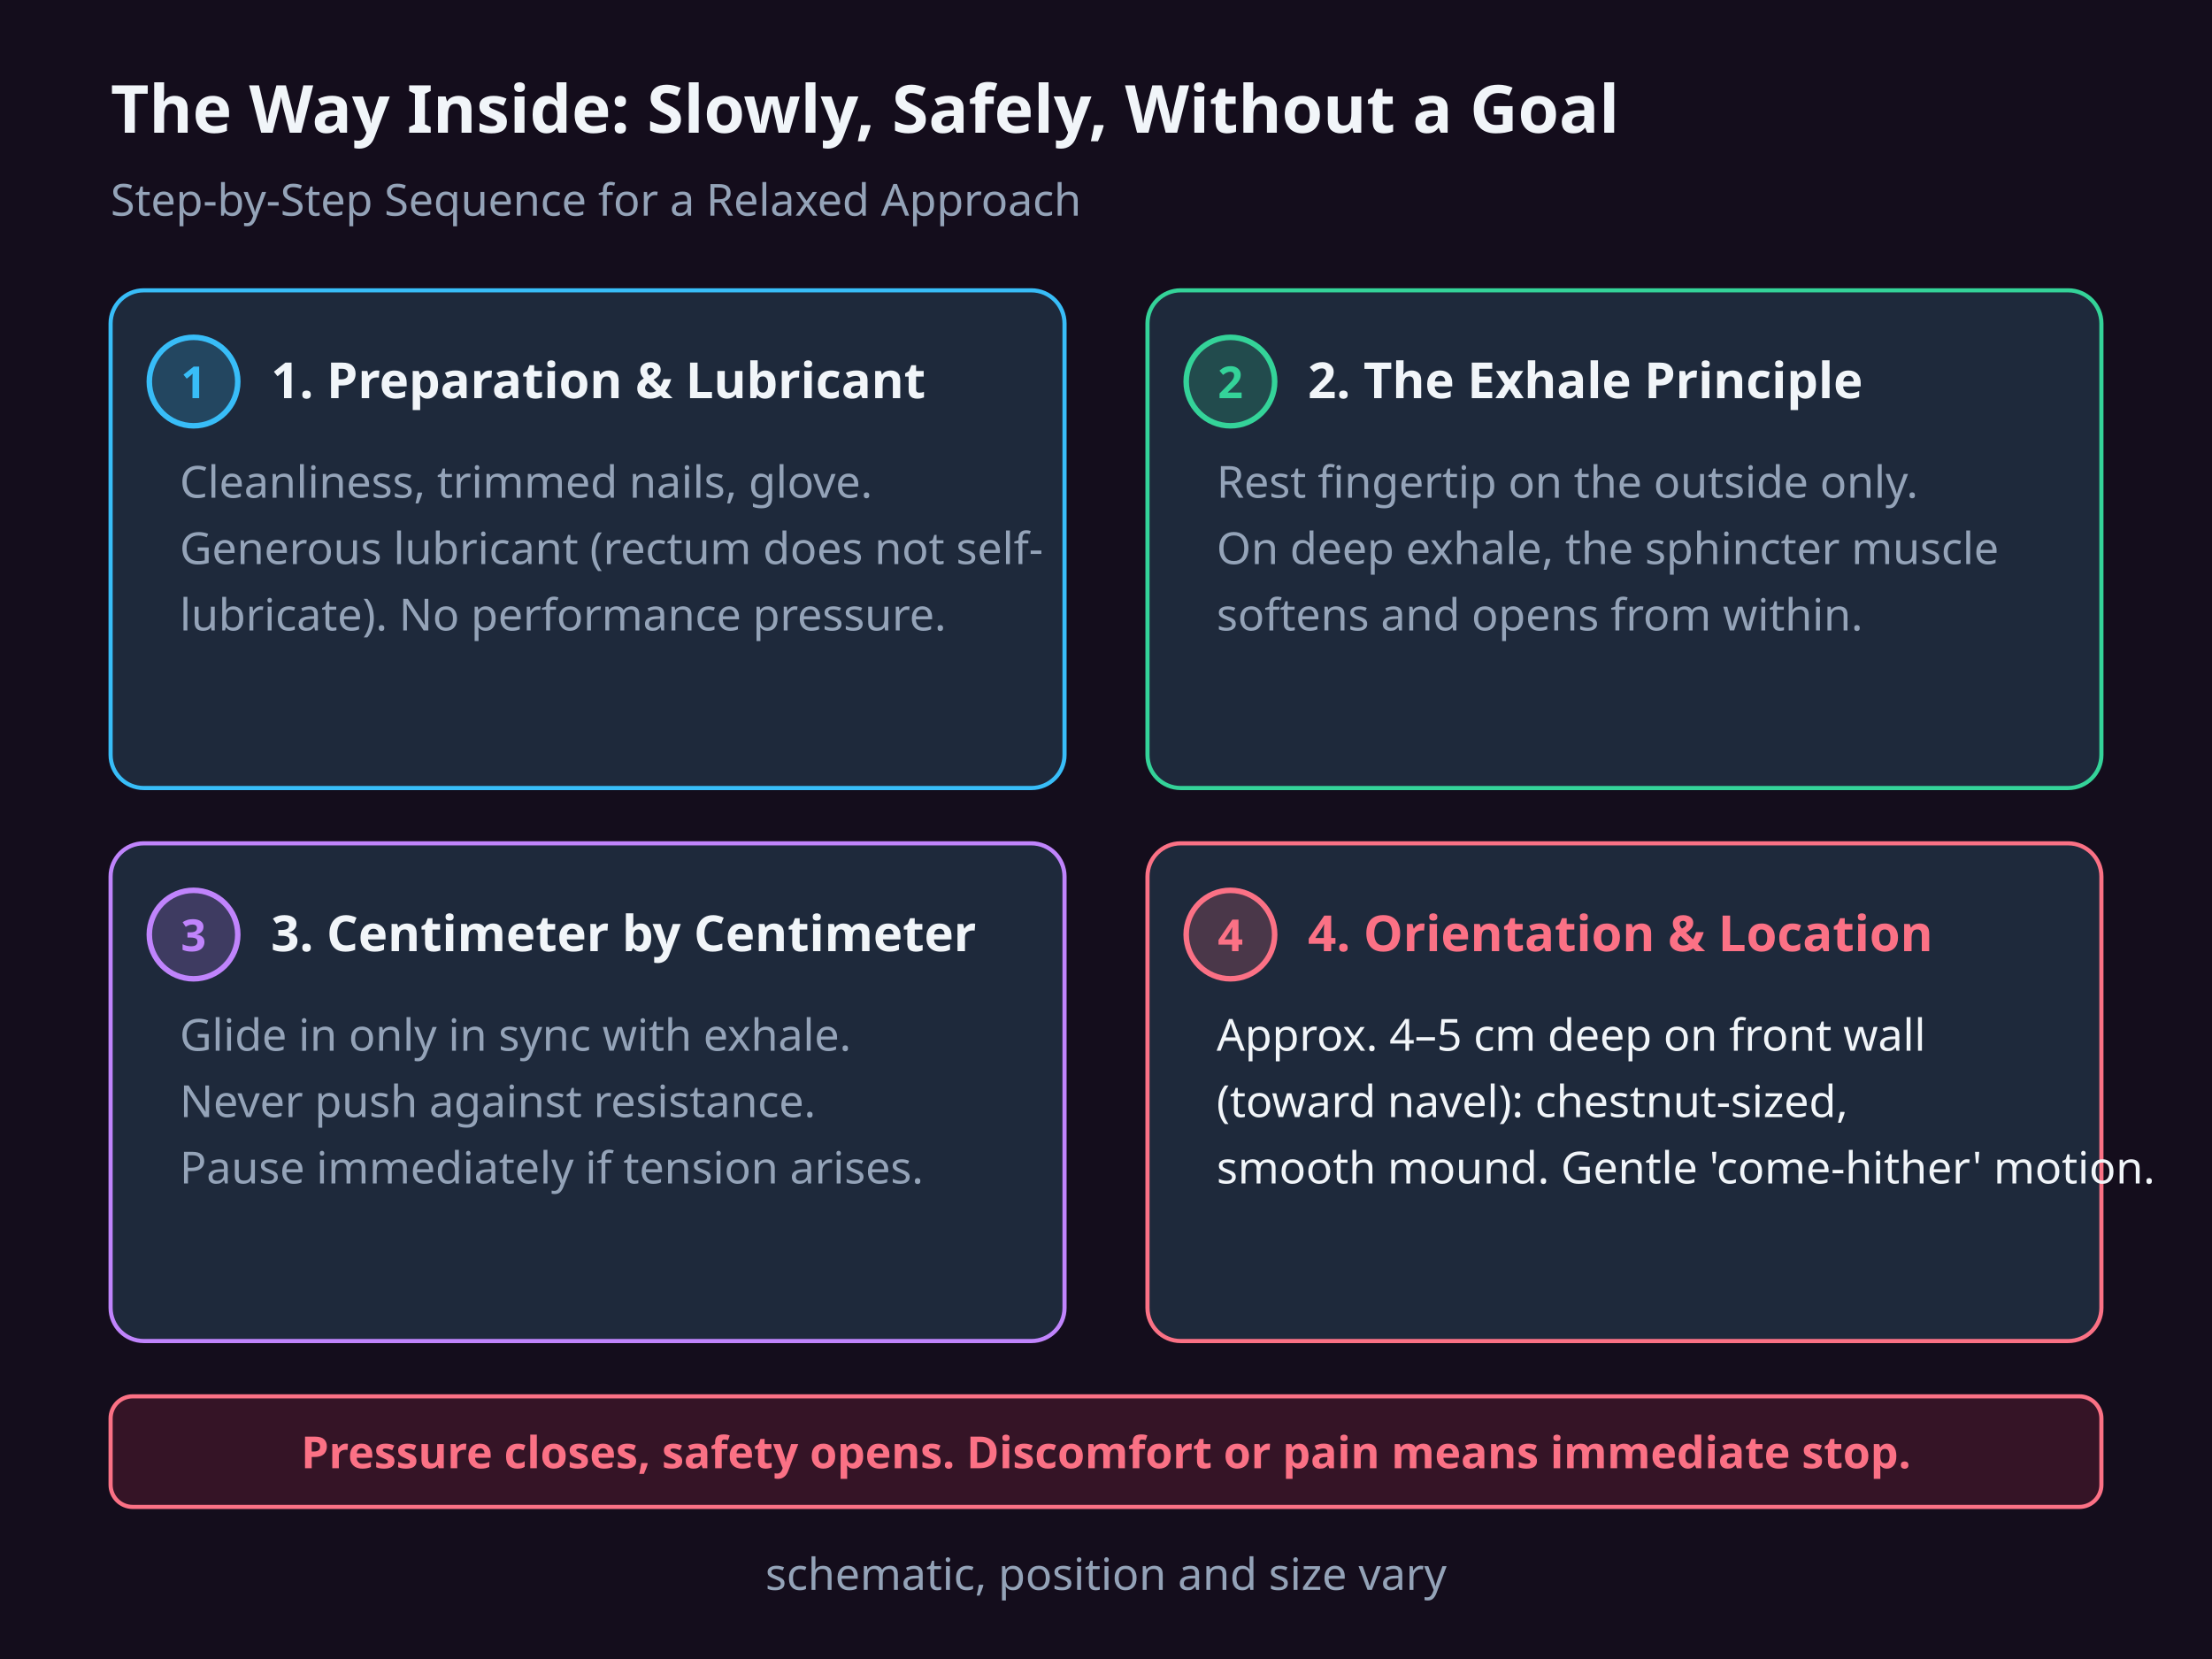
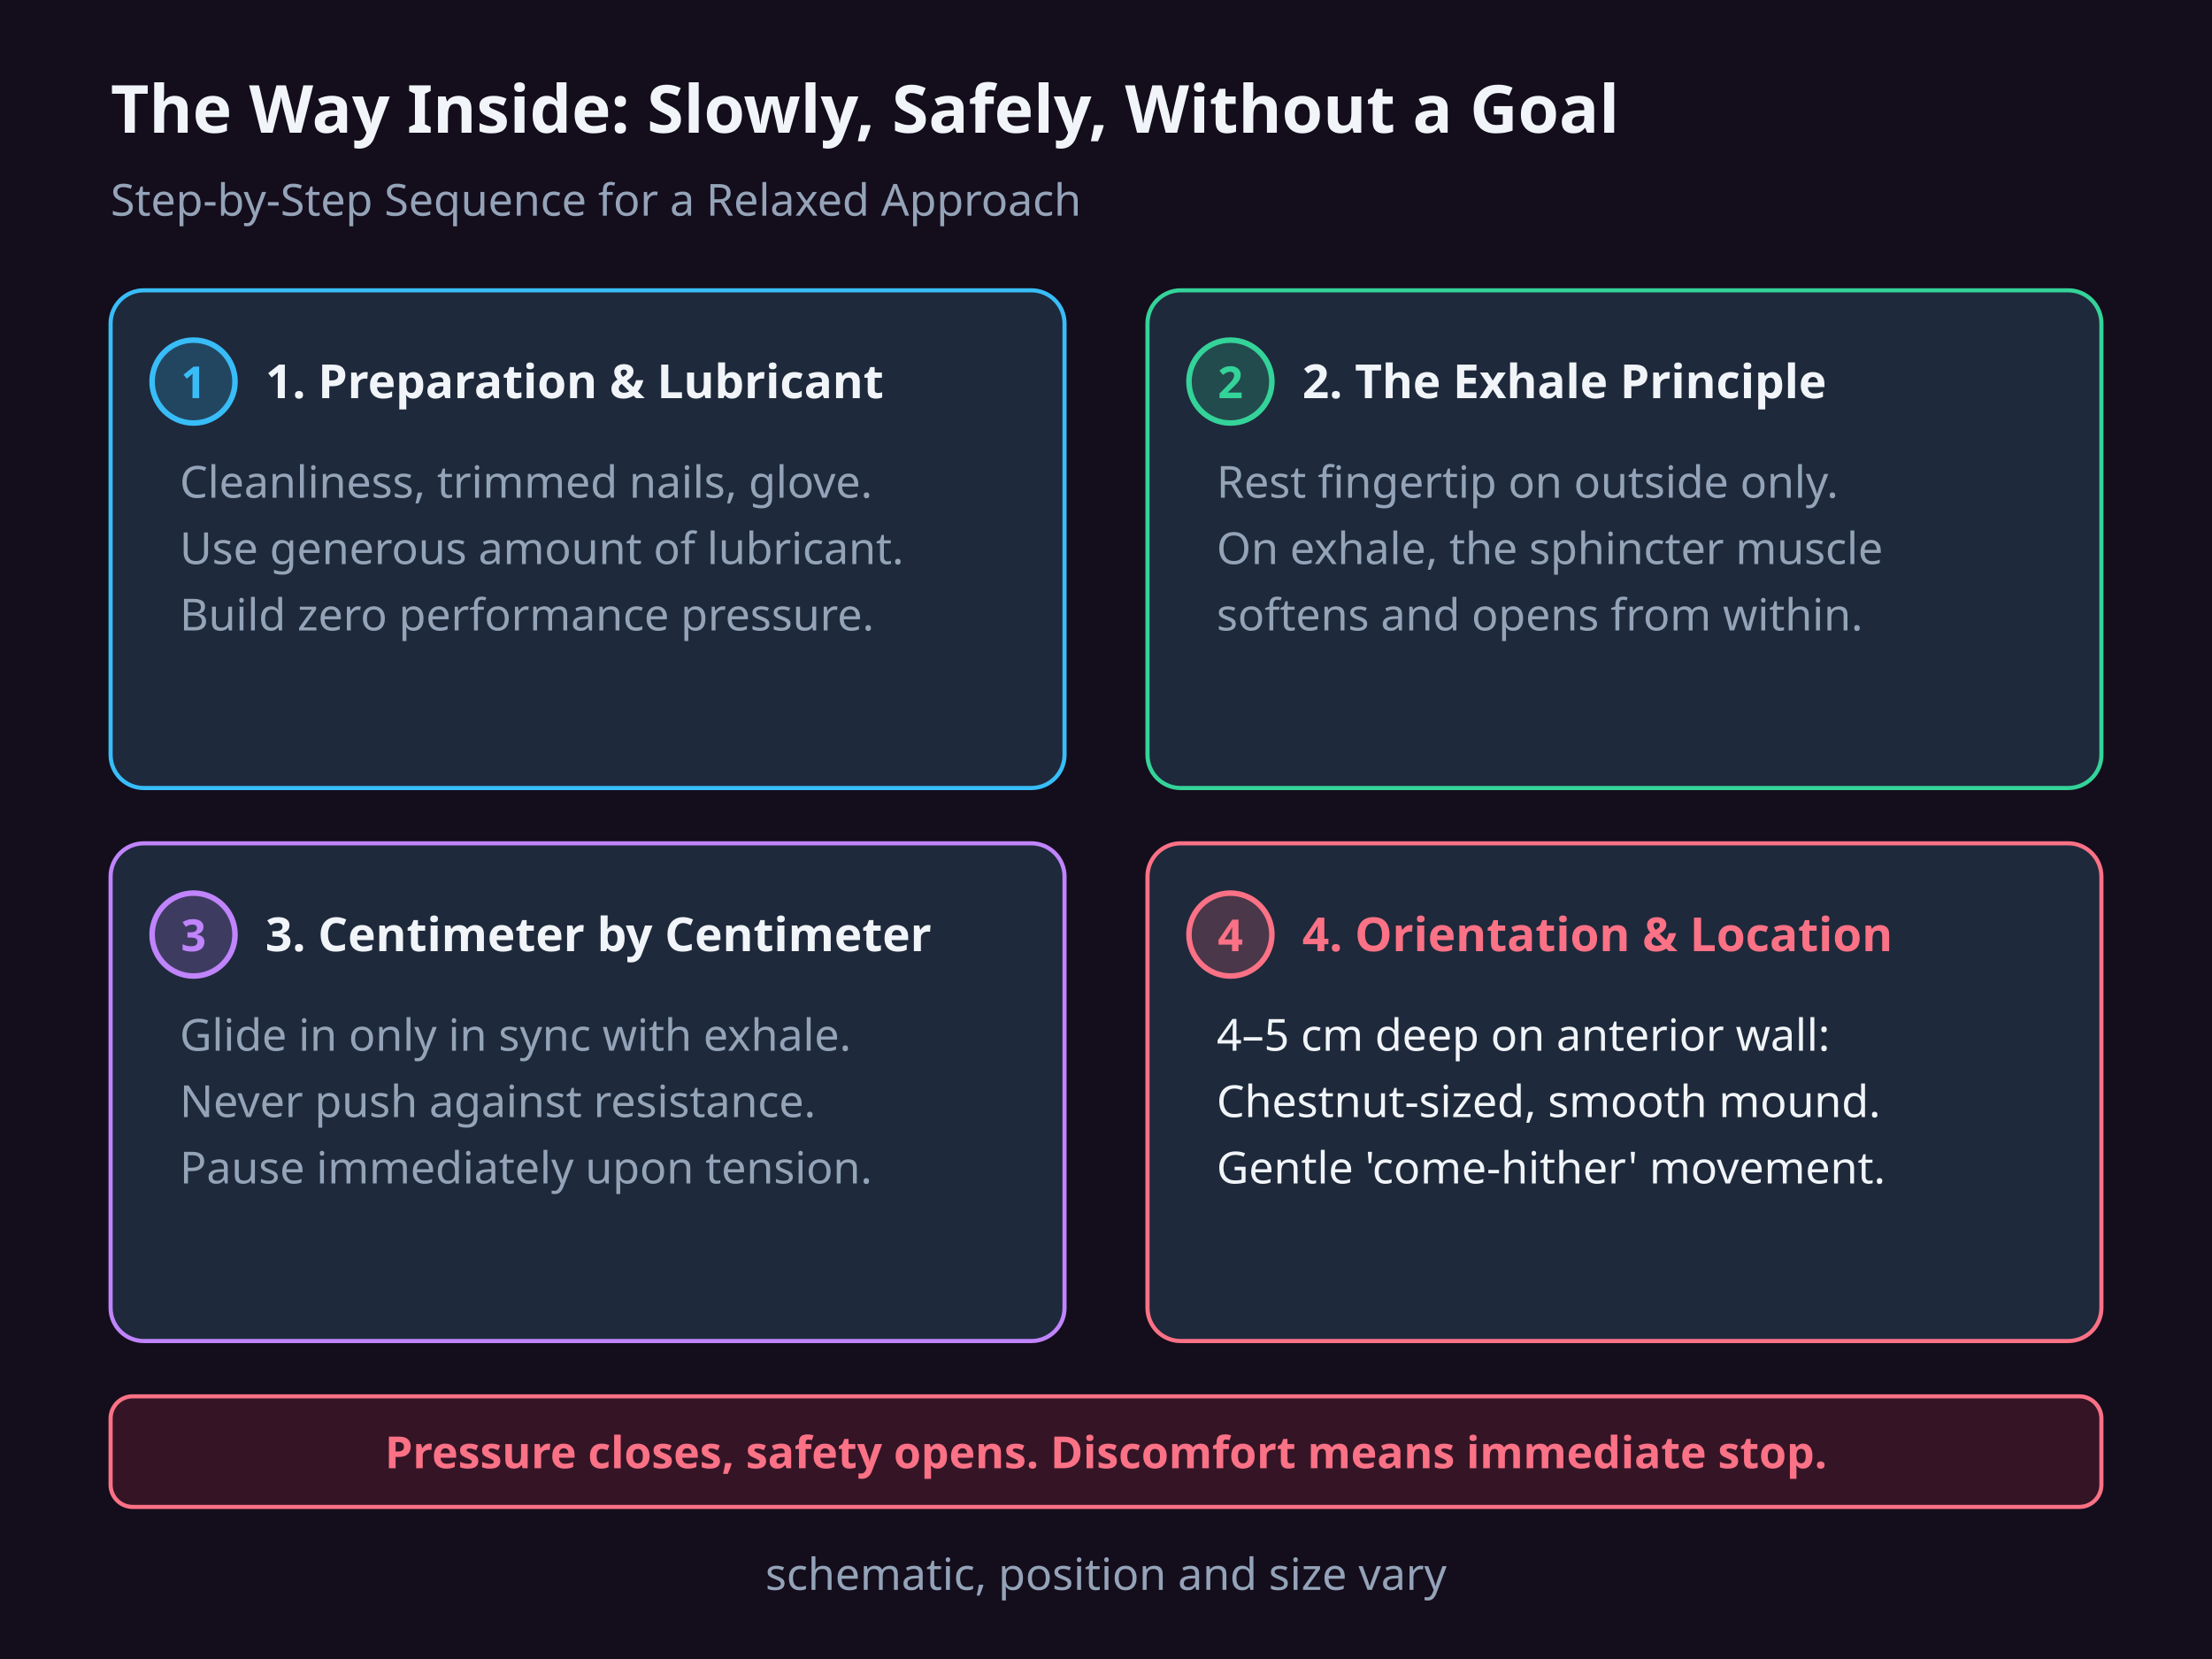
<svg xmlns="http://www.w3.org/2000/svg" viewBox="0 0 800 600" width="100%" height="100%">
  <rect width="800" height="600" fill="#140D1C" />
  <defs>
    <linearGradient id="bgGrad" x1="0%" y1="0%" x2="100%" y2="100%">
      <stop offset="0%" stop-color="#1E1B4B" stop-opacity="0.6" />
      <stop offset="100%" stop-color="#0F172A" stop-opacity="0.8" />
    </linearGradient>
    <linearGradient id="roseGrad" x1="0%" y1="0%" x2="100%" y2="0%">
      <stop offset="0%" stop-color="#FB7185" />
      <stop offset="100%" stop-color="#F43F5E" />
    </linearGradient>
    <linearGradient id="cyanGrad" x1="0%" y1="0%" x2="100%" y2="0%">
      <stop offset="0%" stop-color="#38BDF8" />
      <stop offset="100%" stop-color="#0284C7" />
    </linearGradient>
    <linearGradient id="greenGrad" x1="0%" y1="0%" x2="100%" y2="0%">
      <stop offset="0%" stop-color="#34D399" />
      <stop offset="100%" stop-color="#059669" />
    </linearGradient>
    <linearGradient id="purpleGrad" x1="0%" y1="0%" x2="100%" y2="0%">
      <stop offset="0%" stop-color="#C084FC" />
      <stop offset="100%" stop-color="#9333EA" />
    </linearGradient>
  </defs>
  <text x="40" y="48" fill="#F1F5F9" font-family="sans-serif" font-size="24px" font-weight="bold">The Way Inside: Slowly, Safely, Without a Goal</text>
  <text x="40" y="78" fill="#94A3B8" font-family="sans-serif" font-size="16px">Step-by-Step Sequence for a Relaxed Approach</text>
  <rect x="40" y="105" width="345" height="180" rx="12" fill="#1E293B" stroke="#38BDF8" stroke-width="1.5" />
-   <circle cx="70" cy="138" r="16" fill="#38BDF8" fill-opacity="0.2" stroke="#38BDF8" stroke-width="2" />
+   <circle cx="70" cy="138" r="15" fill="#38BDF8" fill-opacity="0.2" stroke="#38BDF8" stroke-width="2" />
  <text x="70" y="144" fill="#38BDF8" font-family="sans-serif" font-size="16px" font-weight="bold" text-anchor="middle">1</text>
-   <text x="98" y="144" fill="#F1F5F9" font-family="sans-serif" font-size="18px" font-weight="bold">1. Preparation &amp; Lubricant</text>
+   <text x="96" y="144" fill="#F1F5F9" font-family="sans-serif" font-size="17px" font-weight="bold">1. Preparation &amp; Lubricant</text>
  <text x="65" y="180" fill="#94A3B8" font-family="sans-serif" font-size="16px" font-weight="normal" text-anchor="start">Cleanliness, trimmed nails, glove.</text>
-   <text x="65" y="204" fill="#94A3B8" font-family="sans-serif" font-size="16px" font-weight="normal" text-anchor="start">Generous lubricant (rectum does not self-</text>
-   <text x="65" y="228" fill="#94A3B8" font-family="sans-serif" font-size="16px" font-weight="normal" text-anchor="start">lubricate). No performance pressure.</text>
+   <text x="65" y="204" fill="#94A3B8" font-family="sans-serif" font-size="16px" font-weight="normal" text-anchor="start">Use generous amount of lubricant.</text>
+   <text x="65" y="228" fill="#94A3B8" font-family="sans-serif" font-size="16px" font-weight="normal" text-anchor="start">Build zero performance pressure.</text>
  <rect x="415" y="105" width="345" height="180" rx="12" fill="#1E293B" stroke="#34D399" stroke-width="1.5" />
-   <circle cx="445" cy="138" r="16" fill="#34D399" fill-opacity="0.2" stroke="#34D399" stroke-width="2" />
+   <circle cx="445" cy="138" r="15" fill="#34D399" fill-opacity="0.2" stroke="#34D399" stroke-width="2" />
  <text x="445" y="144" fill="#34D399" font-family="sans-serif" font-size="16px" font-weight="bold" text-anchor="middle">2</text>
-   <text x="473" y="144" fill="#F1F5F9" font-family="sans-serif" font-size="18px" font-weight="bold">2. The Exhale Principle</text>
-   <text x="440" y="180" fill="#94A3B8" font-family="sans-serif" font-size="16px" font-weight="normal" text-anchor="start">Rest fingertip on the outside only.</text>
-   <text x="440" y="204" fill="#94A3B8" font-family="sans-serif" font-size="16px" font-weight="normal" text-anchor="start">On deep exhale, the sphincter muscle</text>
+   <text x="471" y="144" fill="#F1F5F9" font-family="sans-serif" font-size="17px" font-weight="bold">2. The Exhale Principle</text>
+   <text x="440" y="180" fill="#94A3B8" font-family="sans-serif" font-size="16px" font-weight="normal" text-anchor="start">Rest fingertip on outside only.</text>
+   <text x="440" y="204" fill="#94A3B8" font-family="sans-serif" font-size="16px" font-weight="normal" text-anchor="start">On exhale, the sphincter muscle</text>
  <text x="440" y="228" fill="#94A3B8" font-family="sans-serif" font-size="16px" font-weight="normal" text-anchor="start">softens and opens from within.</text>
  <rect x="40" y="305" width="345" height="180" rx="12" fill="#1E293B" stroke="#C084FC" stroke-width="1.5" />
-   <circle cx="70" cy="338" r="16" fill="#C084FC" fill-opacity="0.2" stroke="#C084FC" stroke-width="2" />
+   <circle cx="70" cy="338" r="15" fill="#C084FC" fill-opacity="0.2" stroke="#C084FC" stroke-width="2" />
  <text x="70" y="344" fill="#C084FC" font-family="sans-serif" font-size="16px" font-weight="bold" text-anchor="middle">3</text>
-   <text x="98" y="344" fill="#F1F5F9" font-family="sans-serif" font-size="18px" font-weight="bold">3. Centimeter by Centimeter</text>
+   <text x="96" y="344" fill="#F1F5F9" font-family="sans-serif" font-size="17px" font-weight="bold">3. Centimeter by Centimeter</text>
  <text x="65" y="380" fill="#94A3B8" font-family="sans-serif" font-size="16px" font-weight="normal" text-anchor="start">Glide in only in sync with exhale.</text>
  <text x="65" y="404" fill="#94A3B8" font-family="sans-serif" font-size="16px" font-weight="normal" text-anchor="start">Never push against resistance.</text>
-   <text x="65" y="428" fill="#94A3B8" font-family="sans-serif" font-size="16px" font-weight="normal" text-anchor="start">Pause immediately if tension arises.</text>
+   <text x="65" y="428" fill="#94A3B8" font-family="sans-serif" font-size="16px" font-weight="normal" text-anchor="start">Pause immediately upon tension.</text>
  <rect x="415" y="305" width="345" height="180" rx="12" fill="#1E293B" stroke="#FB7185" stroke-width="1.5" />
-   <circle cx="445" cy="338" r="16" fill="#FB7185" fill-opacity="0.2" stroke="#FB7185" stroke-width="2" />
+   <circle cx="445" cy="338" r="15" fill="#FB7185" fill-opacity="0.2" stroke="#FB7185" stroke-width="2" />
  <text x="445" y="344" fill="#FB7185" font-family="sans-serif" font-size="16px" font-weight="bold" text-anchor="middle">4</text>
-   <text x="473" y="344" fill="#FB7185" font-family="sans-serif" font-size="18px" font-weight="bold">4. Orientation &amp; Location</text>
-   <text x="440" y="380" fill="#F1F5F9" font-family="sans-serif" font-size="16px" font-weight="normal" text-anchor="start">Approx. 4–5 cm deep on front wall</text>
-   <text x="440" y="404" fill="#F1F5F9" font-family="sans-serif" font-size="16px" font-weight="normal" text-anchor="start">(toward navel): chestnut-sized,</text>
-   <text x="440" y="428" fill="#F1F5F9" font-family="sans-serif" font-size="16px" font-weight="normal" text-anchor="start">smooth mound. Gentle 'come-hither' motion.</text>
+   <text x="471" y="344" fill="#FB7185" font-family="sans-serif" font-size="17px" font-weight="bold">4. Orientation &amp; Location</text>
+   <text x="440" y="380" fill="#F1F5F9" font-family="sans-serif" font-size="16px" font-weight="normal" text-anchor="start">4–5 cm deep on anterior wall:</text>
+   <text x="440" y="404" fill="#F1F5F9" font-family="sans-serif" font-size="16px" font-weight="normal" text-anchor="start">Chestnut-sized, smooth mound.</text>
+   <text x="440" y="428" fill="#F1F5F9" font-family="sans-serif" font-size="16px" font-weight="normal" text-anchor="start">Gentle 'come-hither' movement.</text>
  <rect x="40" y="505" width="720" height="40" rx="8" fill="#F43F5E" fill-opacity="0.15" stroke="#FB7185" stroke-width="1.5" />
-   <text x="400" y="531" fill="#FB7185" font-family="sans-serif" font-size="16px" font-weight="bold" text-anchor="middle">Pressure closes, safety opens. Discomfort or pain means immediate stop.</text>
+   <text x="400" y="531" fill="#FB7185" font-family="sans-serif" font-size="16px" font-weight="bold" text-anchor="middle">Pressure closes, safety opens. Discomfort means immediate stop.</text>
  <text x="400" y="575" fill="#94A3B8" font-family="sans-serif" font-size="16px" text-anchor="middle">schematic, position and size vary</text>
</svg>
